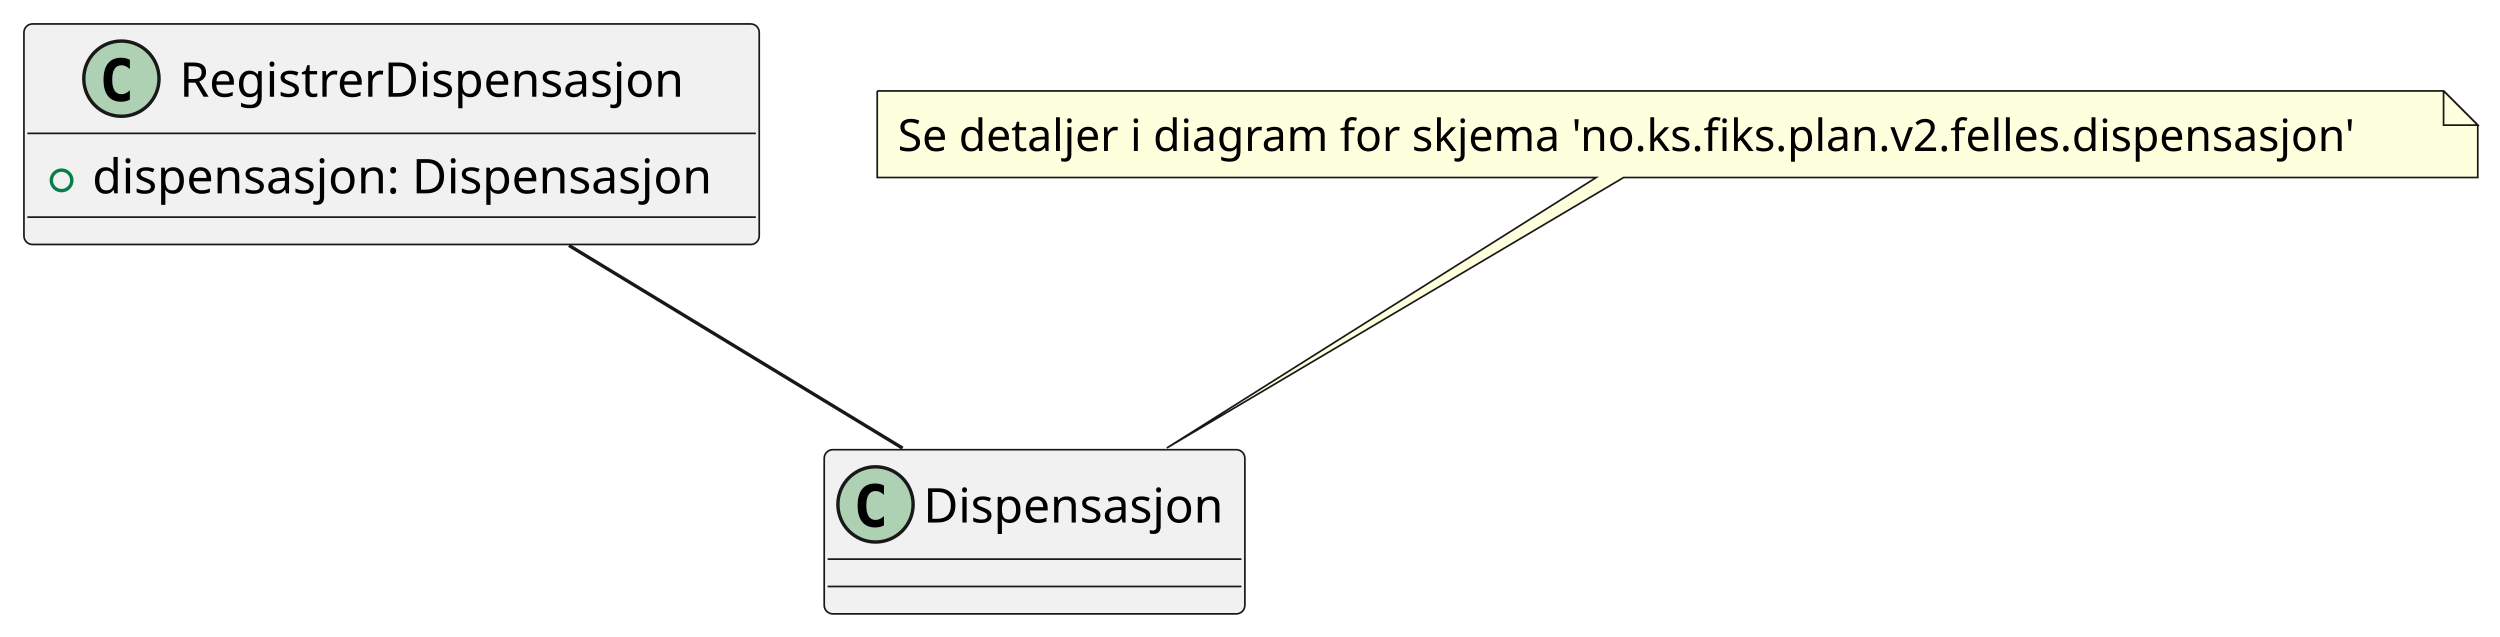
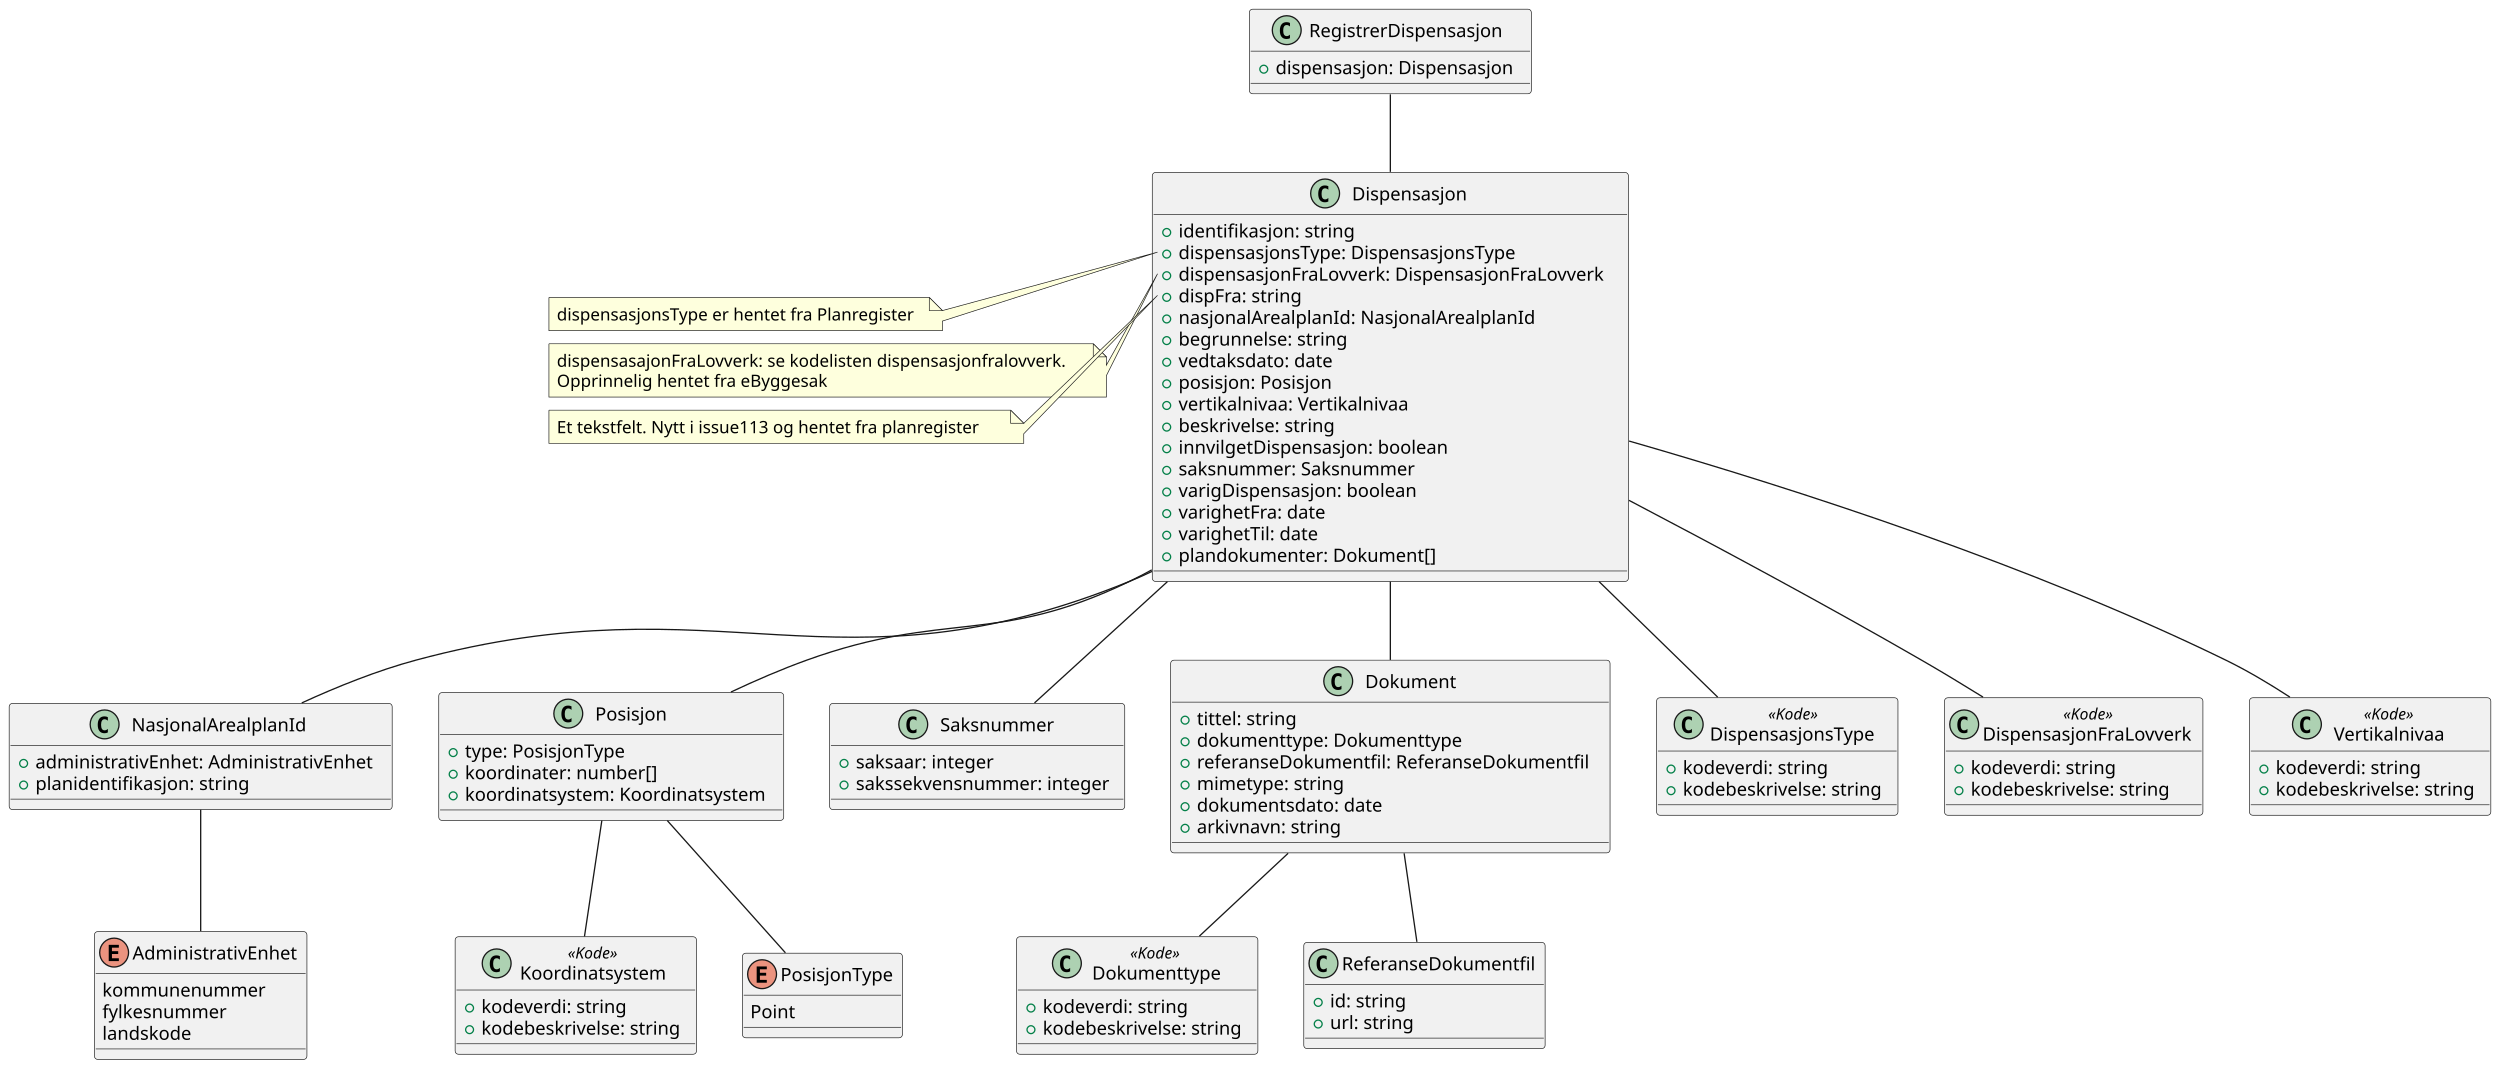
- <svg xmlns="http://www.w3.org/2000/svg" contentStyleType="text/css" height="186px" preserveAspectRatio="none" style="width:731px;height:186px;background:#FFFFFF;" version="1.1" viewBox="0 0 731 186" width="731px" zoomAndPan="magnify">
+ <svg xmlns="http://www.w3.org/2000/svg" contentStyleType="text/css" height="814px" preserveAspectRatio="none" style="width:1906px;height:814px;background:#FFFFFF;" version="1.1" viewBox="0 0 1906 814" width="1906px" zoomAndPan="magnify">
  <defs />
  <g>
+     <g id="elem_NasjonalArealplanId">
+       <rect codeLine="1" fill="#F1F1F1" height="80.977" id="NasjonalArealplanId" rx="2.5" ry="2.5" style="stroke:#181818;stroke-width:0.5;" width="292" x="7" y="536.28" />
+       <ellipse cx="79.75" cy="552.28" fill="#ADD1B2" rx="11" ry="11" style="stroke:#181818;stroke-width:1.0;" />
+       <path d="M82.223,558.423 Q81.642,558.722 81.003,558.871 Q80.364,559.021 79.658,559.021 Q77.151,559.021 75.832,557.369 Q74.512,555.717 74.512,552.596 Q74.512,549.466 75.832,547.815 Q77.151,546.163 79.658,546.163 Q80.364,546.163 81.011,546.312 Q81.659,546.462 82.223,546.76 L82.223,549.483 Q81.592,548.902 80.999,548.632 Q80.405,548.362 79.774,548.362 Q78.43,548.362 77.745,549.429 Q77.06,550.496 77.06,552.596 Q77.06,554.688 77.745,555.754 Q78.43,556.821 79.774,556.821 Q80.405,556.821 80.999,556.551 Q81.592,556.282 82.223,555.7 Z " fill="#000000" />
+       <text fill="#000000" font-family="sans-serif" font-size="14" lengthAdjust="spacing" textLength="138" x="100.25" y="557.571">NasjonalArealplanId</text>
+       <line style="stroke:#181818;stroke-width:0.5;" x1="8" x2="298" y1="568.28" y2="568.28" />
+       <ellipse cx="18" cy="582.024" fill="none" rx="3" ry="3" style="stroke:#038048;stroke-width:1.0;" />
+       <text fill="#000000" font-family="sans-serif" font-size="14" lengthAdjust="spacing" textLength="266" x="27" y="585.815">administrativEnhet: AdministrativEnhet</text>
+       <ellipse cx="18" cy="598.512" fill="none" rx="3" ry="3" style="stroke:#038048;stroke-width:1.0;" />
+       <text fill="#000000" font-family="sans-serif" font-size="14" lengthAdjust="spacing" textLength="171" x="27" y="602.303">planidentifikasjon: string</text>
+       <line style="stroke:#181818;stroke-width:0.5;" x1="8" x2="298" y1="609.257" y2="609.257" />
+     </g>
+     <g id="elem_AdministrativEnhet">
+       <rect codeLine="8" fill="#F1F1F1" height="97.465" id="AdministrativEnhet" rx="2.5" ry="2.5" style="stroke:#181818;stroke-width:0.5;" width="162" x="72" y="710.24" />
+       <ellipse cx="87" cy="726.24" fill="#EB937F" rx="11" ry="11" style="stroke:#181818;stroke-width:1.0;" />
+       <path d="M90.614,732.74 L82.894,732.74 L82.894,720.347 L90.614,720.347 L90.614,722.505 L85.343,722.505 L85.343,725.178 L90.116,725.178 L90.116,727.336 L85.343,727.336 L85.343,730.582 L90.614,730.582 Z " fill="#000000" />
+       <text fill="#000000" font-family="sans-serif" font-size="14" lengthAdjust="spacing" textLength="130" x="101" y="731.531">AdministrativEnhet</text>
+       <line style="stroke:#181818;stroke-width:0.5;" x1="73" x2="233" y1="742.24" y2="742.24" />
+       <text fill="#000000" font-family="sans-serif" font-size="14" lengthAdjust="spacing" textLength="127" x="78" y="759.775">kommunenummer</text>
+       <text fill="#000000" font-family="sans-serif" font-size="14" lengthAdjust="spacing" textLength="97" x="78" y="776.263">fylkesnummer</text>
+       <text fill="#000000" font-family="sans-serif" font-size="14" lengthAdjust="spacing" textLength="71" x="78" y="792.752">landskode</text>
+       <line style="stroke:#181818;stroke-width:0.5;" x1="73" x2="233" y1="799.705" y2="799.705" />
+     </g>
+     <g id="elem_Posisjon">
+       <rect codeLine="1" fill="#F1F1F1" height="97.465" id="Posisjon" rx="2.5" ry="2.5" style="stroke:#181818;stroke-width:0.5;" width="263" x="334.5" y="528.04" />
+       <ellipse cx="433.25" cy="544.04" fill="#ADD1B2" rx="11" ry="11" style="stroke:#181818;stroke-width:1.0;" />
+       <path d="M435.723,550.183 Q435.142,550.482 434.503,550.631 Q433.864,550.781 433.158,550.781 Q430.651,550.781 429.332,549.129 Q428.012,547.477 428.012,544.356 Q428.012,541.226 429.332,539.575 Q430.651,537.923 433.158,537.923 Q433.864,537.923 434.511,538.072 Q435.159,538.222 435.723,538.52 L435.723,541.243 Q435.092,540.662 434.499,540.392 Q433.905,540.122 433.274,540.122 Q431.93,540.122 431.245,541.189 Q430.56,542.256 430.56,544.356 Q430.56,546.448 431.245,547.514 Q431.93,548.581 433.274,548.581 Q433.905,548.581 434.499,548.311 Q435.092,548.042 435.723,547.46 Z " fill="#000000" />
+       <text fill="#000000" font-family="sans-serif" font-size="14" lengthAdjust="spacing" textLength="57" x="453.75" y="549.331">Posisjon</text>
+       <line style="stroke:#181818;stroke-width:0.5;" x1="335.5" x2="596.5" y1="560.04" y2="560.04" />
+       <ellipse cx="345.5" cy="573.784" fill="none" rx="3" ry="3" style="stroke:#038048;stroke-width:1.0;" />
+       <text fill="#000000" font-family="sans-serif" font-size="14" lengthAdjust="spacing" textLength="127" x="354.5" y="577.575">type: PosisjonType</text>
+       <ellipse cx="345.5" cy="590.272" fill="none" rx="3" ry="3" style="stroke:#038048;stroke-width:1.0;" />
+       <text fill="#000000" font-family="sans-serif" font-size="14" lengthAdjust="spacing" textLength="153" x="354.5" y="594.063">koordinater: number[]</text>
+       <ellipse cx="345.5" cy="606.761" fill="none" rx="3" ry="3" style="stroke:#038048;stroke-width:1.0;" />
+       <text fill="#000000" font-family="sans-serif" font-size="14" lengthAdjust="spacing" textLength="237" x="354.5" y="610.552">koordinatsystem: Koordinatsystem</text>
+       <line style="stroke:#181818;stroke-width:0.5;" x1="335.5" x2="596.5" y1="617.505" y2="617.505" />
+     </g>
+     <g id="elem_Koordinatsystem">
+       <rect codeLine="10" fill="#F1F1F1" height="89.598" id="Koordinatsystem" rx="2.5" ry="2.5" style="stroke:#181818;stroke-width:0.5;" width="184" x="347" y="714.17" />
+       <ellipse cx="378.65" cy="734.481" fill="#ADD1B2" rx="11" ry="11" style="stroke:#181818;stroke-width:1.0;" />
+       <path d="M381.123,740.624 Q380.542,740.922 379.903,741.072 Q379.264,741.221 378.558,741.221 Q376.051,741.221 374.731,739.569 Q373.412,737.918 373.412,734.797 Q373.412,731.667 374.731,730.015 Q376.051,728.363 378.558,728.363 Q379.264,728.363 379.911,728.513 Q380.559,728.662 381.123,728.961 L381.123,731.684 Q380.492,731.103 379.899,730.833 Q379.305,730.563 378.674,730.563 Q377.33,730.563 376.645,731.63 Q375.96,732.696 375.96,734.797 Q375.96,736.888 376.645,737.955 Q377.33,739.022 378.674,739.022 Q379.305,739.022 379.899,738.752 Q380.492,738.482 381.123,737.901 Z " fill="#000000" />
+       <text fill="#000000" font-family="sans-serif" font-size="12" font-style="italic" lengthAdjust="spacing" textLength="42" x="432.85" y="730.772">«Kode»</text>
+       <text fill="#000000" font-family="sans-serif" font-size="14" lengthAdjust="spacing" textLength="115" x="396.35" y="746.838">Koordinatsystem</text>
+       <line style="stroke:#181818;stroke-width:0.5;" x1="348" x2="530" y1="754.791" y2="754.791" />
+       <ellipse cx="358" cy="768.535" fill="none" rx="3" ry="3" style="stroke:#038048;stroke-width:1.0;" />
+       <text fill="#000000" font-family="sans-serif" font-size="14" lengthAdjust="spacing" textLength="116" x="367" y="772.326">kodeverdi: string</text>
+       <ellipse cx="358" cy="785.024" fill="none" rx="3" ry="3" style="stroke:#038048;stroke-width:1.0;" />
+       <text fill="#000000" font-family="sans-serif" font-size="14" lengthAdjust="spacing" textLength="158" x="367" y="788.814">kodebeskrivelse: string</text>
+       <line style="stroke:#181818;stroke-width:0.5;" x1="348" x2="530" y1="795.768" y2="795.768" />
+     </g>
+     <g id="elem_PosisjonType">
+       <rect codeLine="15" fill="#F1F1F1" height="64.488" id="PosisjonType" rx="2.5" ry="2.5" style="stroke:#181818;stroke-width:0.5;" width="122" x="566" y="726.72" />
+       <ellipse cx="581" cy="742.72" fill="#EB937F" rx="11" ry="11" style="stroke:#181818;stroke-width:1.0;" />
+       <path d="M584.614,749.22 L576.894,749.22 L576.894,736.827 L584.614,736.827 L584.614,738.985 L579.343,738.985 L579.343,741.658 L584.116,741.658 L584.116,743.816 L579.343,743.816 L579.343,747.062 L584.614,747.062 Z " fill="#000000" />
+       <text fill="#000000" font-family="sans-serif" font-size="14" lengthAdjust="spacing" textLength="90" x="595" y="748.011">PosisjonType</text>
+       <line style="stroke:#181818;stroke-width:0.5;" x1="567" x2="687" y1="758.72" y2="758.72" />
+       <text fill="#000000" font-family="sans-serif" font-size="14" lengthAdjust="spacing" textLength="35" x="572" y="776.255">Point</text>
+       <line style="stroke:#181818;stroke-width:0.5;" x1="567" x2="687" y1="783.208" y2="783.208" />
+     </g>
+     <g id="elem_Saksnummer">
+       <rect codeLine="2" fill="#F1F1F1" height="80.977" id="Saksnummer" rx="2.5" ry="2.5" style="stroke:#181818;stroke-width:0.5;" width="225" x="632.5" y="536.28" />
+       <ellipse cx="696.25" cy="552.28" fill="#ADD1B2" rx="11" ry="11" style="stroke:#181818;stroke-width:1.0;" />
+       <path d="M698.723,558.423 Q698.142,558.722 697.503,558.871 Q696.864,559.021 696.158,559.021 Q693.651,559.021 692.332,557.369 Q691.012,555.717 691.012,552.596 Q691.012,549.466 692.332,547.815 Q693.651,546.163 696.158,546.163 Q696.864,546.163 697.511,546.312 Q698.159,546.462 698.723,546.76 L698.723,549.483 Q698.092,548.902 697.499,548.632 Q696.905,548.362 696.274,548.362 Q694.93,548.362 694.245,549.429 Q693.56,550.496 693.56,552.596 Q693.56,554.688 694.245,555.754 Q694.93,556.821 696.274,556.821 Q696.905,556.821 697.499,556.551 Q698.092,556.282 698.723,555.7 Z " fill="#000000" />
+       <text fill="#000000" font-family="sans-serif" font-size="14" lengthAdjust="spacing" textLength="89" x="716.75" y="557.571">Saksnummer</text>
+       <line style="stroke:#181818;stroke-width:0.5;" x1="633.5" x2="856.5" y1="568.28" y2="568.28" />
+       <ellipse cx="643.5" cy="582.024" fill="none" rx="3" ry="3" style="stroke:#038048;stroke-width:1.0;" />
+       <text fill="#000000" font-family="sans-serif" font-size="14" lengthAdjust="spacing" textLength="109" x="652.5" y="585.815">saksaar: integer</text>
+       <ellipse cx="643.5" cy="598.512" fill="none" rx="3" ry="3" style="stroke:#038048;stroke-width:1.0;" />
+       <text fill="#000000" font-family="sans-serif" font-size="14" lengthAdjust="spacing" textLength="199" x="652.5" y="602.303">sakssekvensnummer: integer</text>
+       <line style="stroke:#181818;stroke-width:0.5;" x1="633.5" x2="856.5" y1="609.257" y2="609.257" />
+     </g>
+     <g id="elem_Dokument">
+       <rect codeLine="1" fill="#F1F1F1" height="146.93" id="Dokument" rx="2.5" ry="2.5" style="stroke:#181818;stroke-width:0.5;" width="335" x="892.5" y="503.31" />
+       <ellipse cx="1020.25" cy="519.31" fill="#ADD1B2" rx="11" ry="11" style="stroke:#181818;stroke-width:1.0;" />
+       <path d="M1022.723,525.453 Q1022.142,525.752 1021.503,525.901 Q1020.864,526.051 1020.158,526.051 Q1017.651,526.051 1016.332,524.399 Q1015.012,522.747 1015.012,519.626 Q1015.012,516.496 1016.332,514.845 Q1017.651,513.193 1020.158,513.193 Q1020.864,513.193 1021.511,513.342 Q1022.159,513.492 1022.723,513.79 L1022.723,516.513 Q1022.092,515.932 1021.499,515.662 Q1020.905,515.393 1020.274,515.393 Q1018.93,515.393 1018.245,516.459 Q1017.56,517.526 1017.56,519.626 Q1017.56,521.718 1018.245,522.784 Q1018.93,523.851 1020.274,523.851 Q1020.905,523.851 1021.499,523.581 Q1022.092,523.312 1022.723,522.73 Z " fill="#000000" />
+       <text fill="#000000" font-family="sans-serif" font-size="14" lengthAdjust="spacing" textLength="71" x="1040.75" y="524.601">Dokument</text>
+       <line style="stroke:#181818;stroke-width:0.5;" x1="893.5" x2="1226.5" y1="535.31" y2="535.31" />
+       <ellipse cx="903.5" cy="549.054" fill="none" rx="3" ry="3" style="stroke:#038048;stroke-width:1.0;" />
+       <text fill="#000000" font-family="sans-serif" font-size="14" lengthAdjust="spacing" textLength="79" x="912.5" y="552.845">tittel: string</text>
+       <ellipse cx="903.5" cy="565.542" fill="none" rx="3" ry="3" style="stroke:#038048;stroke-width:1.0;" />
+       <text fill="#000000" font-family="sans-serif" font-size="14" lengthAdjust="spacing" textLength="207" x="912.5" y="569.333">dokumenttype: Dokumenttype</text>
+       <ellipse cx="903.5" cy="582.031" fill="none" rx="3" ry="3" style="stroke:#038048;stroke-width:1.0;" />
+       <text fill="#000000" font-family="sans-serif" font-size="14" lengthAdjust="spacing" textLength="309" x="912.5" y="585.822">referanseDokumentfil: ReferanseDokumentfil</text>
+       <ellipse cx="903.5" cy="598.519" fill="none" rx="3" ry="3" style="stroke:#038048;stroke-width:1.0;" />
+       <text fill="#000000" font-family="sans-serif" font-size="14" lengthAdjust="spacing" textLength="115" x="912.5" y="602.31">mimetype: string</text>
+       <ellipse cx="903.5" cy="615.007" fill="none" rx="3" ry="3" style="stroke:#038048;stroke-width:1.0;" />
+       <text fill="#000000" font-family="sans-serif" font-size="14" lengthAdjust="spacing" textLength="146" x="912.5" y="618.798">dokumentsdato: date</text>
+       <ellipse cx="903.5" cy="631.495" fill="none" rx="3" ry="3" style="stroke:#038048;stroke-width:1.0;" />
+       <text fill="#000000" font-family="sans-serif" font-size="14" lengthAdjust="spacing" textLength="114" x="912.5" y="635.287">arkivnavn: string</text>
+       <line style="stroke:#181818;stroke-width:0.5;" x1="893.5" x2="1226.5" y1="642.24" y2="642.24" />
+     </g>
+     <g id="elem_Dokumenttype">
+       <rect codeLine="13" fill="#F1F1F1" height="89.598" id="Dokumenttype" rx="2.5" ry="2.5" style="stroke:#181818;stroke-width:0.5;" width="184" x="775" y="714.17" />
+       <ellipse cx="813.4" cy="734.481" fill="#ADD1B2" rx="11" ry="11" style="stroke:#181818;stroke-width:1.0;" />
+       <path d="M815.873,740.624 Q815.292,740.922 814.653,741.072 Q814.014,741.221 813.308,741.221 Q810.801,741.221 809.481,739.569 Q808.162,737.918 808.162,734.797 Q808.162,731.667 809.481,730.015 Q810.801,728.363 813.308,728.363 Q814.014,728.363 814.661,728.513 Q815.309,728.662 815.873,728.961 L815.873,731.684 Q815.242,731.103 814.649,730.833 Q814.055,730.563 813.424,730.563 Q812.08,730.563 811.395,731.63 Q810.71,732.696 810.71,734.797 Q810.71,736.888 811.395,737.955 Q812.08,739.022 813.424,739.022 Q814.055,739.022 814.649,738.752 Q815.242,738.482 815.873,737.901 Z " fill="#000000" />
+       <text fill="#000000" font-family="sans-serif" font-size="12" font-style="italic" lengthAdjust="spacing" textLength="42" x="861.6" y="730.772">«Kode»</text>
+       <text fill="#000000" font-family="sans-serif" font-size="14" lengthAdjust="spacing" textLength="100" x="832.6" y="746.838">Dokumenttype</text>
+       <line style="stroke:#181818;stroke-width:0.5;" x1="776" x2="958" y1="754.791" y2="754.791" />
+       <ellipse cx="786" cy="768.535" fill="none" rx="3" ry="3" style="stroke:#038048;stroke-width:1.0;" />
+       <text fill="#000000" font-family="sans-serif" font-size="14" lengthAdjust="spacing" textLength="116" x="795" y="772.326">kodeverdi: string</text>
+       <ellipse cx="786" cy="785.024" fill="none" rx="3" ry="3" style="stroke:#038048;stroke-width:1.0;" />
+       <text fill="#000000" font-family="sans-serif" font-size="14" lengthAdjust="spacing" textLength="158" x="795" y="788.814">kodebeskrivelse: string</text>
+       <line style="stroke:#181818;stroke-width:0.5;" x1="776" x2="958" y1="795.768" y2="795.768" />
+     </g>
+     <g id="elem_ReferanseDokumentfil">
+       <rect codeLine="18" fill="#F1F1F1" height="80.977" id="ReferanseDokumentfil" rx="2.5" ry="2.5" style="stroke:#181818;stroke-width:0.5;" width="184" x="994" y="718.48" />
+       <ellipse cx="1009" cy="734.48" fill="#ADD1B2" rx="11" ry="11" style="stroke:#181818;stroke-width:1.0;" />
+       <path d="M1011.473,740.623 Q1010.892,740.922 1010.253,741.071 Q1009.614,741.221 1008.908,741.221 Q1006.401,741.221 1005.082,739.569 Q1003.762,737.917 1003.762,734.796 Q1003.762,731.667 1005.082,730.015 Q1006.401,728.363 1008.908,728.363 Q1009.614,728.363 1010.261,728.512 Q1010.909,728.662 1011.473,728.961 L1011.473,731.683 Q1010.842,731.102 1010.249,730.832 Q1009.655,730.562 1009.024,730.562 Q1007.68,730.562 1006.995,731.629 Q1006.31,732.696 1006.31,734.796 Q1006.31,736.888 1006.995,737.954 Q1007.68,739.021 1009.024,739.021 Q1009.655,739.021 1010.249,738.751 Q1010.842,738.481 1011.473,737.9 Z " fill="#000000" />
+       <text fill="#000000" font-family="sans-serif" font-size="14" lengthAdjust="spacing" textLength="152" x="1023" y="739.771">ReferanseDokumentfil</text>
+       <line style="stroke:#181818;stroke-width:0.5;" x1="995" x2="1177" y1="750.48" y2="750.48" />
+       <ellipse cx="1005" cy="764.224" fill="none" rx="3" ry="3" style="stroke:#038048;stroke-width:1.0;" />
+       <text fill="#000000" font-family="sans-serif" font-size="14" lengthAdjust="spacing" textLength="61" x="1014" y="768.015">id: string</text>
+       <ellipse cx="1005" cy="780.712" fill="none" rx="3" ry="3" style="stroke:#038048;stroke-width:1.0;" />
+       <text fill="#000000" font-family="sans-serif" font-size="14" lengthAdjust="spacing" textLength="67" x="1014" y="784.503">url: string</text>
+       <line style="stroke:#181818;stroke-width:0.5;" x1="995" x2="1177" y1="791.457" y2="791.457" />
+     </g>
+     <g id="elem_Dispensasjon">
+       <rect codeLine="6" fill="#F1F1F1" height="311.812" id="Dispensasjon" rx="2.5" ry="2.5" style="stroke:#181818;stroke-width:0.5;" width="363" x="878.5" y="131.49" />
+       <ellipse cx="1010.25" cy="147.49" fill="#ADD1B2" rx="11" ry="11" style="stroke:#181818;stroke-width:1.0;" />
+       <path d="M1012.723,153.633 Q1012.142,153.932 1011.503,154.081 Q1010.864,154.231 1010.158,154.231 Q1007.651,154.231 1006.332,152.579 Q1005.012,150.927 1005.012,147.806 Q1005.012,144.677 1006.332,143.025 Q1007.651,141.373 1010.158,141.373 Q1010.864,141.373 1011.511,141.522 Q1012.159,141.672 1012.723,141.97 L1012.723,144.693 Q1012.092,144.112 1011.499,143.842 Q1010.905,143.572 1010.274,143.572 Q1008.93,143.572 1008.245,144.639 Q1007.56,145.706 1007.56,147.806 Q1007.56,149.898 1008.245,150.964 Q1008.93,152.031 1010.274,152.031 Q1010.905,152.031 1011.499,151.761 Q1012.092,151.492 1012.723,150.91 Z " fill="#000000" />
+       <text fill="#000000" font-family="sans-serif" font-size="14" lengthAdjust="spacing" textLength="91" x="1030.75" y="152.781">Dispensasjon</text>
+       <line style="stroke:#181818;stroke-width:0.5;" x1="879.5" x2="1240.5" y1="163.49" y2="163.49" />
+       <ellipse cx="889.5" cy="177.234" fill="none" rx="3" ry="3" style="stroke:#038048;stroke-width:1.0;" />
+       <text fill="#000000" font-family="sans-serif" font-size="14" lengthAdjust="spacing" textLength="141" x="898.5" y="181.025">identifikasjon: string</text>
+       <ellipse cx="889.5" cy="193.722" fill="none" rx="3" ry="3" style="stroke:#038048;stroke-width:1.0;" />
+       <text fill="#000000" font-family="sans-serif" font-size="14" lengthAdjust="spacing" textLength="269" x="898.5" y="197.513">dispensasjonsType: DispensasjonsType</text>
+       <ellipse cx="889.5" cy="210.211" fill="none" rx="3" ry="3" style="stroke:#038048;stroke-width:1.0;" />
+       <text fill="#000000" font-family="sans-serif" font-size="14" lengthAdjust="spacing" textLength="337" x="898.5" y="214.002">dispensasjonFraLovverk: DispensasjonFraLovverk</text>
+       <ellipse cx="889.5" cy="226.699" fill="none" rx="3" ry="3" style="stroke:#038048;stroke-width:1.0;" />
+       <text fill="#000000" font-family="sans-serif" font-size="14" lengthAdjust="spacing" textLength="99" x="898.5" y="230.49">dispFra: string</text>
+       <ellipse cx="889.5" cy="243.187" fill="none" rx="3" ry="3" style="stroke:#038048;stroke-width:1.0;" />
+       <text fill="#000000" font-family="sans-serif" font-size="14" lengthAdjust="spacing" textLength="283" x="898.5" y="246.978">nasjonalArealplanId: NasjonalArealplanId</text>
+       <ellipse cx="889.5" cy="259.675" fill="none" rx="3" ry="3" style="stroke:#038048;stroke-width:1.0;" />
+       <text fill="#000000" font-family="sans-serif" font-size="14" lengthAdjust="spacing" textLength="134" x="898.5" y="263.467">begrunnelse: string</text>
+       <ellipse cx="889.5" cy="276.164" fill="none" rx="3" ry="3" style="stroke:#038048;stroke-width:1.0;" />
+       <text fill="#000000" font-family="sans-serif" font-size="14" lengthAdjust="spacing" textLength="125" x="898.5" y="279.955">vedtaksdato:  date</text>
+       <ellipse cx="889.5" cy="292.652" fill="none" rx="3" ry="3" style="stroke:#038048;stroke-width:1.0;" />
+       <text fill="#000000" font-family="sans-serif" font-size="14" lengthAdjust="spacing" textLength="123" x="898.5" y="296.443">posisjon: Posisjon</text>
+       <ellipse cx="889.5" cy="309.14" fill="none" rx="3" ry="3" style="stroke:#038048;stroke-width:1.0;" />
+       <text fill="#000000" font-family="sans-serif" font-size="14" lengthAdjust="spacing" textLength="182" x="898.5" y="312.931">vertikalnivaa: Vertikalnivaa</text>
+       <ellipse cx="889.5" cy="325.629" fill="none" rx="3" ry="3" style="stroke:#038048;stroke-width:1.0;" />
+       <text fill="#000000" font-family="sans-serif" font-size="14" lengthAdjust="spacing" textLength="124" x="898.5" y="329.42">beskrivelse: string</text>
+       <ellipse cx="889.5" cy="342.117" fill="none" rx="3" ry="3" style="stroke:#038048;stroke-width:1.0;" />
+       <text fill="#000000" font-family="sans-serif" font-size="14" lengthAdjust="spacing" textLength="214" x="898.5" y="345.908">innvilgetDispensasjon: boolean</text>
+       <ellipse cx="889.5" cy="358.605" fill="none" rx="3" ry="3" style="stroke:#038048;stroke-width:1.0;" />
+       <text fill="#000000" font-family="sans-serif" font-size="14" lengthAdjust="spacing" textLength="185" x="898.5" y="362.396">saksnummer: Saksnummer</text>
+       <ellipse cx="889.5" cy="375.094" fill="none" rx="3" ry="3" style="stroke:#038048;stroke-width:1.0;" />
+       <text fill="#000000" font-family="sans-serif" font-size="14" lengthAdjust="spacing" textLength="189" x="898.5" y="378.885">varigDispensasjon: boolean</text>
+       <ellipse cx="889.5" cy="391.582" fill="none" rx="3" ry="3" style="stroke:#038048;stroke-width:1.0;" />
+       <text fill="#000000" font-family="sans-serif" font-size="14" lengthAdjust="spacing" textLength="116" x="898.5" y="395.373">varighetFra: date</text>
+       <ellipse cx="889.5" cy="408.07" fill="none" rx="3" ry="3" style="stroke:#038048;stroke-width:1.0;" />
+       <text fill="#000000" font-family="sans-serif" font-size="14" lengthAdjust="spacing" textLength="111" x="898.5" y="411.861">varighetTil: date</text>
+       <ellipse cx="889.5" cy="424.558" fill="none" rx="3" ry="3" style="stroke:#038048;stroke-width:1.0;" />
+       <text fill="#000000" font-family="sans-serif" font-size="14" lengthAdjust="spacing" textLength="203" x="898.5" y="428.349">plandokumenter: Dokument[]</text>
+       <line style="stroke:#181818;stroke-width:0.5;" x1="879.5" x2="1240.5" y1="435.303" y2="435.303" />
+     </g>
+     <path d="M418.5,226.78 L418.5,252.09 A0,0 0 0 0 418.5,252.09 L718.5,252.09 A0,0 0 0 0 718.5,252.09 L718.5,244.78 L882.5,192.222 L718.5,236.78 L718.5,236.78 L708.5,226.78 L418.5,226.78 A0,0 0 0 0 418.5,226.78 " fill="#FEFFDD" style="stroke:#181818;stroke-width:0.5;" />
+     <path d="M708.5,226.78 L708.5,236.78 L718.5,236.78 L708.5,226.78 " fill="#FEFFDD" style="stroke:#181818;stroke-width:0.5;" />
+     <text fill="#000000" font-family="sans-serif" font-size="13" lengthAdjust="spacing" textLength="279" x="424.5" y="244.348">dispensasjonsType er hentet fra Planregister</text>
+     <path d="M418.5,262.091 L418.5,302.712 A0,0 0 0 0 418.5,302.712 L843.5,302.712 A0,0 0 0 0 843.5,302.712 L843.5,286.401 L882.5,208.711 L843.5,278.401 L843.5,272.091 L833.5,262.091 L418.5,262.091 A0,0 0 0 0 418.5,262.091 " fill="#FEFFDD" style="stroke:#181818;stroke-width:0.5;" />
+     <path d="M833.5,262.091 L833.5,272.091 L843.5,272.091 L833.5,262.091 " fill="#FEFFDD" style="stroke:#181818;stroke-width:0.5;" />
+     <text fill="#000000" font-family="sans-serif" font-size="13" lengthAdjust="spacing" textLength="404" x="424.5" y="279.659">dispensasajonFraLovverk: se kodelisten dispensasjonfralovverk.</text>
+     <text fill="#000000" font-family="sans-serif" font-size="13" lengthAdjust="spacing" textLength="209" x="424.5" y="294.969">Opprinnelig hentet fra eByggesak</text>
+     <path d="M418.5,312.712 L418.5,338.022 A0,0 0 0 0 418.5,338.022 L780.5,338.022 A0,0 0 0 0 780.5,338.022 L780.5,330.712 L882.5,225.199 L780.5,322.712 L780.5,322.712 L770.5,312.712 L418.5,312.712 A0,0 0 0 0 418.5,312.712 " fill="#FEFFDD" style="stroke:#181818;stroke-width:0.5;" />
+     <path d="M770.5,312.712 L770.5,322.712 L780.5,322.712 L770.5,312.712 " fill="#FEFFDD" style="stroke:#181818;stroke-width:0.5;" />
+     <text fill="#000000" font-family="sans-serif" font-size="13" lengthAdjust="spacing" textLength="337" x="424.5" y="330.28">Et tekstfelt. Nytt i issue113 og hentet fra planregister</text>
+     <g id="elem_DispensasjonsType">
+       <rect codeLine="46" fill="#F1F1F1" height="89.598" id="DispensasjonsType" rx="2.5" ry="2.5" style="stroke:#181818;stroke-width:0.5;" width="184" x="1263" y="531.97" />
+       <ellipse cx="1287.45" cy="552.28" fill="#ADD1B2" rx="11" ry="11" style="stroke:#181818;stroke-width:1.0;" />
+       <path d="M1289.923,558.424 Q1289.342,558.722 1288.703,558.872 Q1288.064,559.021 1287.358,559.021 Q1284.851,559.021 1283.532,557.369 Q1282.212,555.718 1282.212,552.596 Q1282.212,549.467 1283.532,547.815 Q1284.851,546.163 1287.358,546.163 Q1288.064,546.163 1288.711,546.313 Q1289.359,546.462 1289.923,546.761 L1289.923,549.484 Q1289.292,548.903 1288.699,548.633 Q1288.105,548.363 1287.474,548.363 Q1286.13,548.363 1285.445,549.43 Q1284.76,550.496 1284.76,552.596 Q1284.76,554.688 1285.445,555.755 Q1286.13,556.822 1287.474,556.822 Q1288.105,556.822 1288.699,556.552 Q1289.292,556.282 1289.923,555.701 Z " fill="#000000" />
+       <text fill="#000000" font-family="sans-serif" font-size="12" font-style="italic" lengthAdjust="spacing" textLength="42" x="1348.05" y="548.572">«Kode»</text>
+       <text fill="#000000" font-family="sans-serif" font-size="14" lengthAdjust="spacing" textLength="131" x="1303.55" y="564.638">DispensasjonsType</text>
+       <line style="stroke:#181818;stroke-width:0.5;" x1="1264" x2="1446" y1="572.591" y2="572.591" />
+       <ellipse cx="1274" cy="586.335" fill="none" rx="3" ry="3" style="stroke:#038048;stroke-width:1.0;" />
+       <text fill="#000000" font-family="sans-serif" font-size="14" lengthAdjust="spacing" textLength="116" x="1283" y="590.126">kodeverdi: string</text>
+       <ellipse cx="1274" cy="602.823" fill="none" rx="3" ry="3" style="stroke:#038048;stroke-width:1.0;" />
+       <text fill="#000000" font-family="sans-serif" font-size="14" lengthAdjust="spacing" textLength="158" x="1283" y="606.615">kodebeskrivelse: string</text>
+       <line style="stroke:#181818;stroke-width:0.5;" x1="1264" x2="1446" y1="613.568" y2="613.568" />
+     </g>
+     <g id="elem_DispensasjonFraLovverk">
+       <rect codeLine="51" fill="#F1F1F1" height="89.598" id="DispensasjonFraLovverk" rx="2.5" ry="2.5" style="stroke:#181818;stroke-width:0.5;" width="197" x="1482.5" y="531.97" />
+       <ellipse cx="1497.5" cy="552.28" fill="#ADD1B2" rx="11" ry="11" style="stroke:#181818;stroke-width:1.0;" />
+       <path d="M1499.973,558.424 Q1499.392,558.722 1498.753,558.872 Q1498.114,559.021 1497.408,559.021 Q1494.901,559.021 1493.582,557.369 Q1492.262,555.718 1492.262,552.596 Q1492.262,549.467 1493.582,547.815 Q1494.901,546.163 1497.408,546.163 Q1498.114,546.163 1498.761,546.313 Q1499.409,546.462 1499.973,546.761 L1499.973,549.484 Q1499.342,548.903 1498.749,548.633 Q1498.155,548.363 1497.524,548.363 Q1496.18,548.363 1495.495,549.43 Q1494.81,550.496 1494.81,552.596 Q1494.81,554.688 1495.495,555.755 Q1496.18,556.822 1497.524,556.822 Q1498.155,556.822 1498.749,556.552 Q1499.342,556.282 1499.973,555.701 Z " fill="#000000" />
+       <text fill="#000000" font-family="sans-serif" font-size="12" font-style="italic" lengthAdjust="spacing" textLength="42" x="1573" y="548.572">«Kode»</text>
+       <text fill="#000000" font-family="sans-serif" font-size="14" lengthAdjust="spacing" textLength="165" x="1511.5" y="564.638">DispensasjonFraLovverk</text>
+       <line style="stroke:#181818;stroke-width:0.5;" x1="1483.5" x2="1678.5" y1="572.591" y2="572.591" />
+       <ellipse cx="1493.5" cy="586.335" fill="none" rx="3" ry="3" style="stroke:#038048;stroke-width:1.0;" />
+       <text fill="#000000" font-family="sans-serif" font-size="14" lengthAdjust="spacing" textLength="116" x="1502.5" y="590.126">kodeverdi: string</text>
+       <ellipse cx="1493.5" cy="602.823" fill="none" rx="3" ry="3" style="stroke:#038048;stroke-width:1.0;" />
+       <text fill="#000000" font-family="sans-serif" font-size="14" lengthAdjust="spacing" textLength="158" x="1502.5" y="606.615">kodebeskrivelse: string</text>
+       <line style="stroke:#181818;stroke-width:0.5;" x1="1483.5" x2="1678.5" y1="613.568" y2="613.568" />
+     </g>
+     <g id="elem_Vertikalnivaa">
+       <rect codeLine="56" fill="#F1F1F1" height="89.598" id="Vertikalnivaa" rx="2.5" ry="2.5" style="stroke:#181818;stroke-width:0.5;" width="184" x="1715" y="531.97" />
+       <ellipse cx="1758.8" cy="552.28" fill="#ADD1B2" rx="11" ry="11" style="stroke:#181818;stroke-width:1.0;" />
+       <path d="M1761.273,558.424 Q1760.692,558.722 1760.053,558.872 Q1759.414,559.021 1758.708,559.021 Q1756.201,559.021 1754.881,557.369 Q1753.562,555.718 1753.562,552.596 Q1753.562,549.467 1754.881,547.815 Q1756.201,546.163 1758.708,546.163 Q1759.414,546.163 1760.061,546.313 Q1760.709,546.462 1761.273,546.761 L1761.273,549.484 Q1760.642,548.903 1760.049,548.633 Q1759.455,548.363 1758.824,548.363 Q1757.48,548.363 1756.795,549.43 Q1756.11,550.496 1756.11,552.596 Q1756.11,554.688 1756.795,555.755 Q1757.48,556.822 1758.824,556.822 Q1759.455,556.822 1760.049,556.552 Q1760.642,556.282 1761.273,555.701 Z " fill="#000000" />
+       <text fill="#000000" font-family="sans-serif" font-size="12" font-style="italic" lengthAdjust="spacing" textLength="42" x="1802.2" y="548.572">«Kode»</text>
+       <text fill="#000000" font-family="sans-serif" font-size="14" lengthAdjust="spacing" textLength="88" x="1779.2" y="564.638">Vertikalnivaa</text>
+       <line style="stroke:#181818;stroke-width:0.5;" x1="1716" x2="1898" y1="572.591" y2="572.591" />
+       <ellipse cx="1726" cy="586.335" fill="none" rx="3" ry="3" style="stroke:#038048;stroke-width:1.0;" />
+       <text fill="#000000" font-family="sans-serif" font-size="14" lengthAdjust="spacing" textLength="116" x="1735" y="590.126">kodeverdi: string</text>
+       <ellipse cx="1726" cy="602.823" fill="none" rx="3" ry="3" style="stroke:#038048;stroke-width:1.0;" />
+       <text fill="#000000" font-family="sans-serif" font-size="14" lengthAdjust="spacing" textLength="158" x="1735" y="606.615">kodebeskrivelse: string</text>
+       <line style="stroke:#181818;stroke-width:0.5;" x1="1716" x2="1898" y1="613.568" y2="613.568" />
+     </g>
    <g id="elem_RegistrerDispensasjon">
-       <rect codeLine="2" fill="#F1F1F1" height="64.488" id="RegistrerDispensasjon" rx="2.5" ry="2.5" style="stroke:#181818;stroke-width:0.5;" width="215" x="7" y="7" />
-       <ellipse cx="35.5" cy="23" fill="#ADD1B2" rx="11" ry="11" style="stroke:#181818;stroke-width:1.0;" />
-       <path d="M37.973,29.143 Q37.392,29.442 36.753,29.591 Q36.114,29.741 35.408,29.741 Q32.901,29.741 31.581,28.089 Q30.262,26.437 30.262,23.316 Q30.262,20.186 31.581,18.535 Q32.901,16.883 35.408,16.883 Q36.114,16.883 36.761,17.032 Q37.409,17.182 37.973,17.48 L37.973,20.203 Q37.342,19.622 36.749,19.352 Q36.155,19.082 35.524,19.082 Q34.18,19.082 33.495,20.149 Q32.81,21.216 32.81,23.316 Q32.81,25.408 33.495,26.474 Q34.18,27.541 35.524,27.541 Q36.155,27.541 36.749,27.271 Q37.342,27.002 37.973,26.42 Z " fill="#000000" />
-       <text fill="#000000" font-family="sans-serif" font-size="14" lengthAdjust="spacing" textLength="153" x="52.5" y="28.291">RegistrerDispensasjon</text>
-       <line style="stroke:#181818;stroke-width:0.5;" x1="8" x2="221" y1="39" y2="39" />
-       <ellipse cx="18" cy="52.744" fill="none" rx="3" ry="3" style="stroke:#038048;stroke-width:1.0;" />
-       <text fill="#000000" font-family="sans-serif" font-size="14" lengthAdjust="spacing" textLength="189" x="27" y="56.535">dispensasjon: Dispensasjon</text>
-       <line style="stroke:#181818;stroke-width:0.5;" x1="8" x2="221" y1="63.488" y2="63.488" />
-     </g>
-     <g id="elem_Dispensasjon">
-       <rect fill="#F1F1F1" height="48" id="Dispensasjon" rx="2.5" ry="2.5" style="stroke:#181818;stroke-width:0.5;" width="123" x="241" y="131.49" />
-       <ellipse cx="256" cy="147.49" fill="#ADD1B2" rx="11" ry="11" style="stroke:#181818;stroke-width:1.0;" />
-       <path d="M258.473,153.633 Q257.892,153.932 257.253,154.081 Q256.614,154.231 255.908,154.231 Q253.401,154.231 252.082,152.579 Q250.762,150.927 250.762,147.806 Q250.762,144.677 252.082,143.025 Q253.401,141.373 255.908,141.373 Q256.614,141.373 257.261,141.522 Q257.909,141.672 258.473,141.97 L258.473,144.693 Q257.842,144.112 257.249,143.842 Q256.655,143.572 256.024,143.572 Q254.68,143.572 253.995,144.639 Q253.31,145.706 253.31,147.806 Q253.31,149.898 253.995,150.964 Q254.68,152.031 256.024,152.031 Q256.655,152.031 257.249,151.761 Q257.842,151.492 258.473,150.91 Z " fill="#000000" />
-       <text fill="#000000" font-family="sans-serif" font-size="14" lengthAdjust="spacing" textLength="91" x="270" y="152.781">Dispensasjon</text>
-       <line style="stroke:#181818;stroke-width:0.5;" x1="242" x2="363" y1="163.49" y2="163.49" />
-       <line style="stroke:#181818;stroke-width:0.5;" x1="242" x2="363" y1="171.49" y2="171.49" />
-     </g>
-     <g id="elem_GMN5">
-       <path d="M256.5,26.59 L256.5,51.901 A0,0 0 0 0 256.5,51.901 L466.74,51.901 L341.17,130.99 L474.74,51.901 L724.5,51.901 A0,0 0 0 0 724.5,51.901 L724.5,36.59 L714.5,26.59 L256.5,26.59 A0,0 0 0 0 256.5,26.59 " fill="#FEFFDD" style="stroke:#181818;stroke-width:0.5;" />
-       <path d="M714.5,26.59 L714.5,36.59 L724.5,36.59 L714.5,26.59 " fill="#FEFFDD" style="stroke:#181818;stroke-width:0.5;" />
-       <text fill="#000000" font-family="sans-serif" font-size="13" lengthAdjust="spacing" textLength="447" x="262.5" y="44.158">Se detaljer i diagram for skjema 'no.ks.fiks.plan.v2.felles.dispensasjon'</text>
+       <rect codeLine="3" fill="#F1F1F1" height="64.488" id="RegistrerDispensasjon" rx="2.5" ry="2.5" style="stroke:#181818;stroke-width:0.5;" width="215" x="952.5" y="7" />
+       <ellipse cx="981" cy="23" fill="#ADD1B2" rx="11" ry="11" style="stroke:#181818;stroke-width:1.0;" />
+       <path d="M983.473,29.143 Q982.892,29.442 982.253,29.591 Q981.614,29.741 980.908,29.741 Q978.401,29.741 977.082,28.089 Q975.762,26.437 975.762,23.316 Q975.762,20.186 977.082,18.535 Q978.401,16.883 980.908,16.883 Q981.614,16.883 982.261,17.032 Q982.909,17.182 983.473,17.48 L983.473,20.203 Q982.842,19.622 982.249,19.352 Q981.655,19.082 981.024,19.082 Q979.68,19.082 978.995,20.149 Q978.31,21.216 978.31,23.316 Q978.31,25.408 978.995,26.474 Q979.68,27.541 981.024,27.541 Q981.655,27.541 982.249,27.271 Q982.842,27.002 983.473,26.42 Z " fill="#000000" />
+       <text fill="#000000" font-family="sans-serif" font-size="14" lengthAdjust="spacing" textLength="153" x="998" y="28.291">RegistrerDispensasjon</text>
+       <line style="stroke:#181818;stroke-width:0.5;" x1="953.5" x2="1166.5" y1="39" y2="39" />
+       <ellipse cx="963.5" cy="52.744" fill="none" rx="3" ry="3" style="stroke:#038048;stroke-width:1.0;" />
+       <text fill="#000000" font-family="sans-serif" font-size="14" lengthAdjust="spacing" textLength="189" x="972.5" y="56.535">dispensasjon: Dispensasjon</text>
+       <line style="stroke:#181818;stroke-width:0.5;" x1="953.5" x2="1166.5" y1="63.488" y2="63.488" />
+     </g>
+     <g id="link_NasjonalArealplanId_AdministrativEnhet">
+       <path codeLine="6" d="M153,617.32 C153,644.56 153,680.93 153,709.86 " fill="none" id="NasjonalArealplanId-AdministrativEnhet" style="stroke:#181818;stroke-width:1.0;" />
+     </g>
+     <g id="link_Posisjon_Koordinatsystem">
+       <path codeLine="7" d="M458.84,625.59 C454.73,653.01 449.61,687.19 445.6,713.95 " fill="none" id="Posisjon-Koordinatsystem" style="stroke:#181818;stroke-width:1.0;" />
+     </g>
+     <g id="link_Posisjon_PosisjonType">
+       <path codeLine="8" d="M508.72,625.59 C537.23,657.49 573.91,698.55 598.81,726.42 " fill="none" id="Posisjon-PosisjonType" style="stroke:#181818;stroke-width:1.0;" />
+     </g>
+     <g id="link_Dokument_Dokumenttype">
+       <path codeLine="10" d="M982.06,650.54 C959.14,671.94 934.78,694.68 914.4,713.71 " fill="none" id="Dokument-Dokumenttype" style="stroke:#181818;stroke-width:1.0;" />
+     </g>
+     <g id="link_Dokument_ReferanseDokumentfil">
+       <path codeLine="11" d="M1070.5,650.54 C1073.83,673.6 1077.38,698.22 1080.24,718.07 " fill="none" id="Dokument-ReferanseDokumentfil" style="stroke:#181818;stroke-width:1.0;" />
+     </g>
+     <g id="link_Dispensasjon_DispensasjonsType">
+       <path codeLine="38" d="M1219.16,443.44 C1252.36,475.78 1284.77,507.35 1309.6,531.54 " fill="none" id="Dispensasjon-DispensasjonsType" style="stroke:#181818;stroke-width:1.0;" />
+     </g>
+     <g id="link_Dispensasjon_DispensasjonFraLovverk">
+       <path codeLine="39" d="M1241.93,381.45 C1312.23,418.31 1392.94,461.75 1465,503.31 C1480.32,512.14 1496.55,521.97 1511.86,531.47 " fill="none" id="Dispensasjon-DispensasjonFraLovverk" style="stroke:#181818;stroke-width:1.0;" />
+     </g>
+     <g id="link_Dispensasjon_Vertikalnivaa">
+       <path codeLine="40" d="M1242,336.25 C1372.14,373.69 1549.62,431.4 1697,503.31 C1713.44,511.33 1730.35,521.41 1745.83,531.49 " fill="none" id="Dispensasjon-Vertikalnivaa" style="stroke:#181818;stroke-width:1.0;" />
+     </g>
+     <g id="link_Dispensasjon_NasjonalArealplanId">
+       <path codeLine="41" d="M878.25,435.64 C872.53,438.39 866.78,440.96 861,443.31 C635.62,534.8 551.88,440.08 317,503.31 C287.69,511.19 256.92,523.59 230.05,535.91 " fill="none" id="Dispensasjon-NasjonalArealplanId" style="stroke:#181818;stroke-width:1.0;" />
+     </g>
+     <g id="link_Dispensasjon_Posisjon">
+       <path codeLine="42" d="M878.1,434.49 C872.42,437.6 866.72,440.54 861,443.31 C759.68,492.29 720.87,465.15 615,503.31 C595.92,510.18 576.05,518.77 557.27,527.6 " fill="none" id="Dispensasjon-Posisjon" style="stroke:#181818;stroke-width:1.0;" />
+     </g>
+     <g id="link_Dispensasjon_Saksnummer">
+       <path codeLine="43" d="M890.05,443.44 C852.42,477.77 815.75,511.23 788.69,535.92 " fill="none" id="Dispensasjon-Saksnummer" style="stroke:#181818;stroke-width:1.0;" />
+     </g>
+     <g id="link_Dispensasjon_Dokument">
+       <path codeLine="44" d="M1060,443.44 C1060,464.25 1060,484.74 1060,503.15 " fill="none" id="Dispensasjon-Dokument" style="stroke:#181818;stroke-width:1.0;" />
    </g>
    <g id="link_RegistrerDispensasjon_Dispensasjon">
-       <path codeLine="6" d="M166.37,71.77 C197.24,90.52 235.74,113.92 263.92,131.05 " fill="none" id="RegistrerDispensasjon-Dispensasjon" style="stroke:#181818;stroke-width:1.0;" />
+       <path codeLine="7" d="M1060,71.92 C1060,87.96 1060,108.74 1060,131.04 " fill="none" id="RegistrerDispensasjon-Dispensasjon" style="stroke:#181818;stroke-width:1.0;" />
    </g>
  </g>
</svg>
